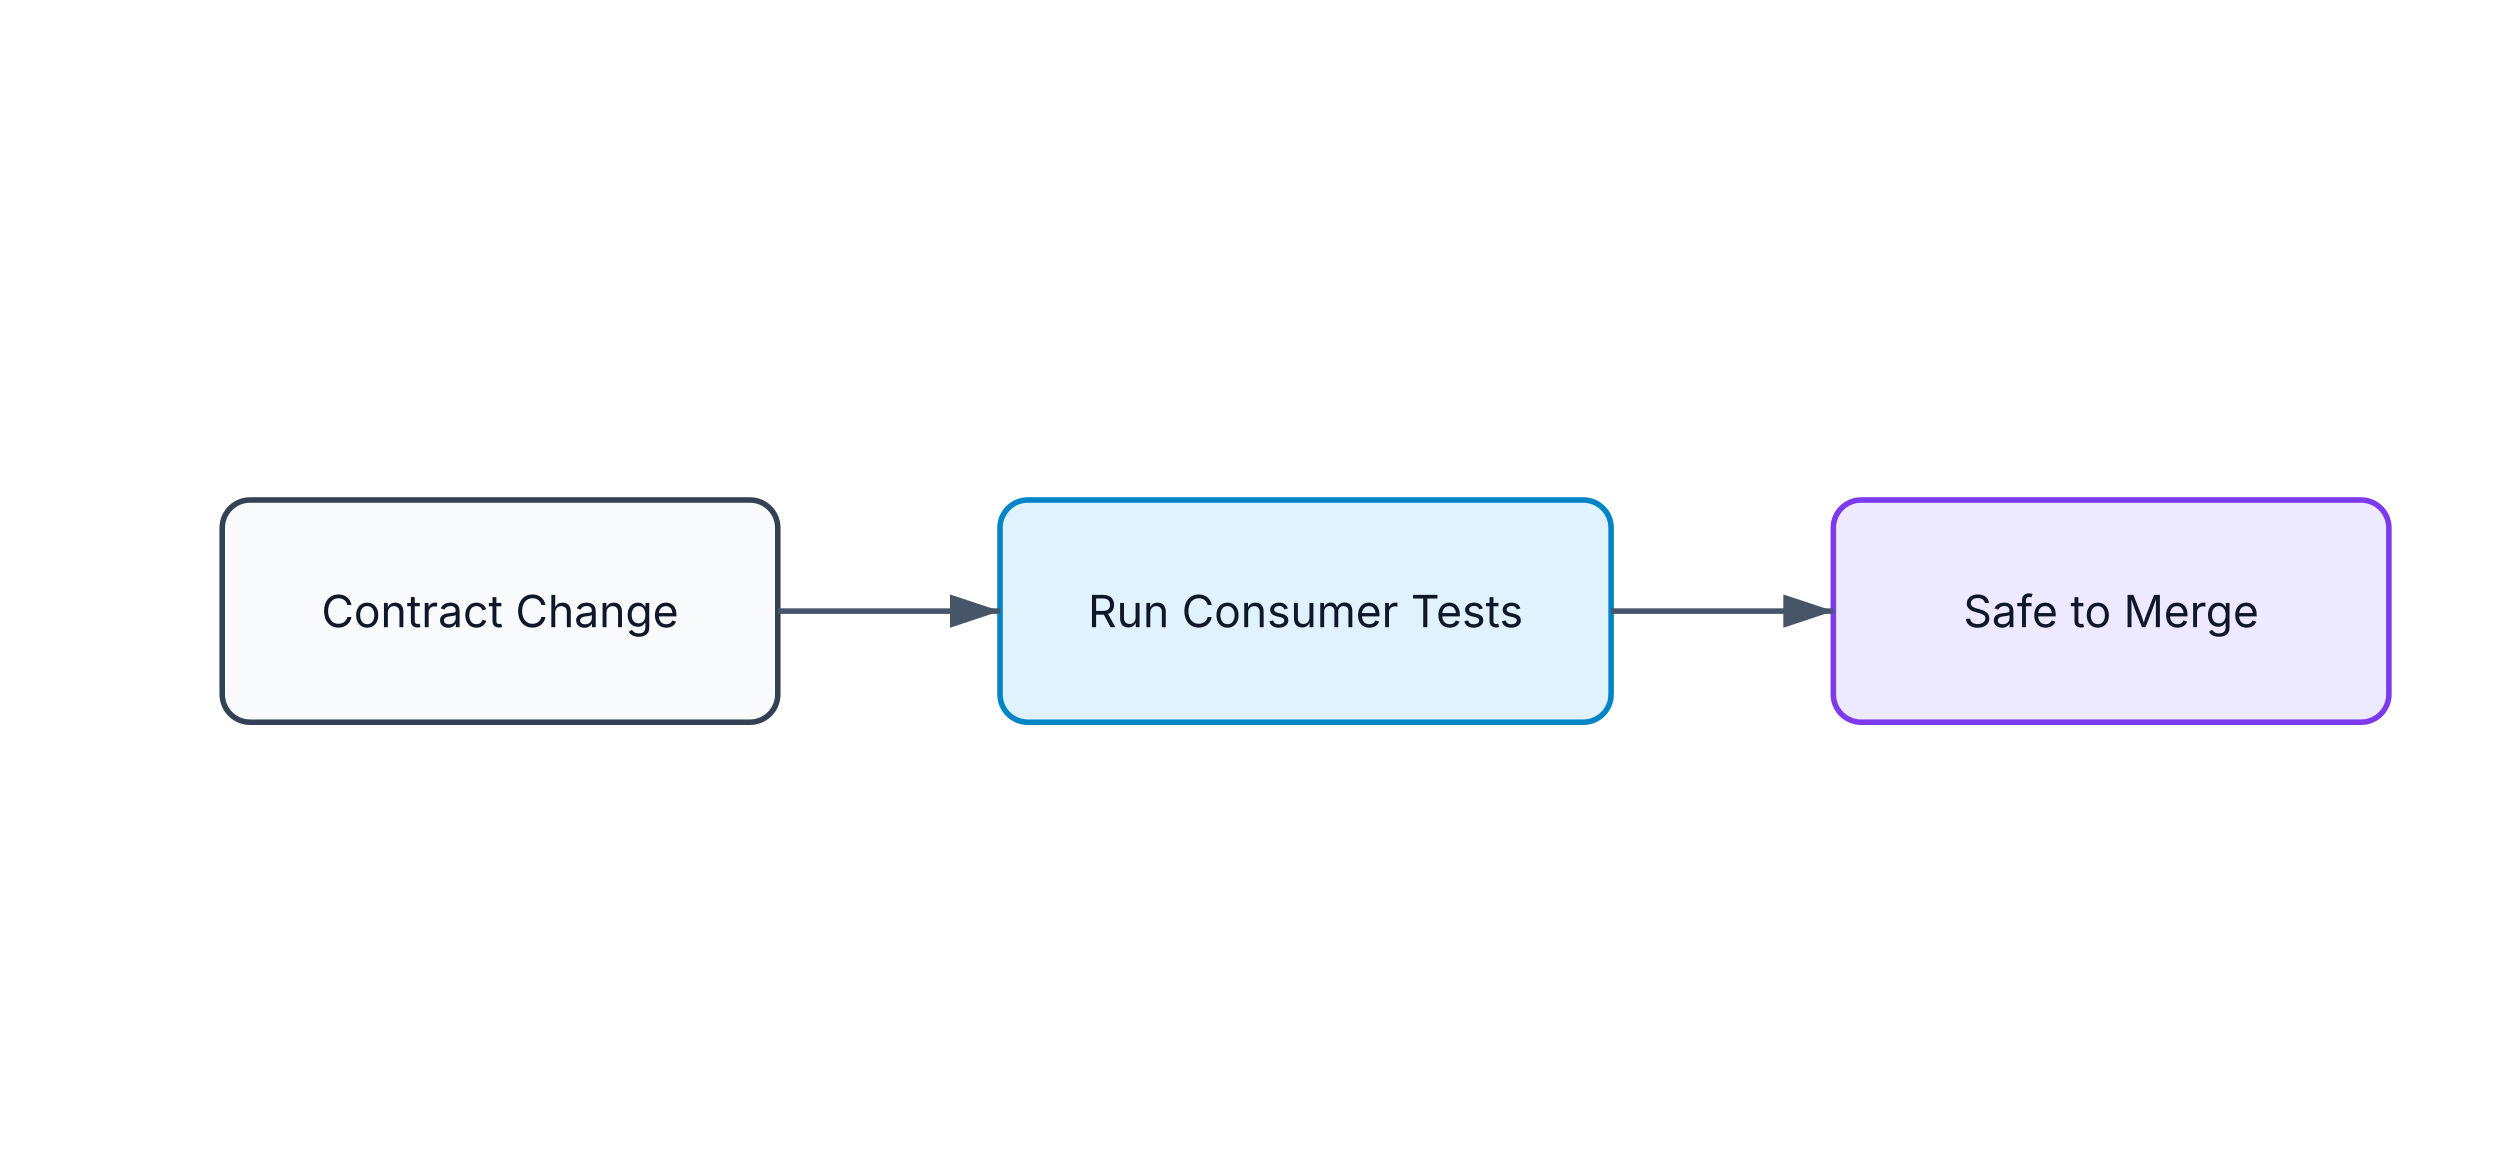
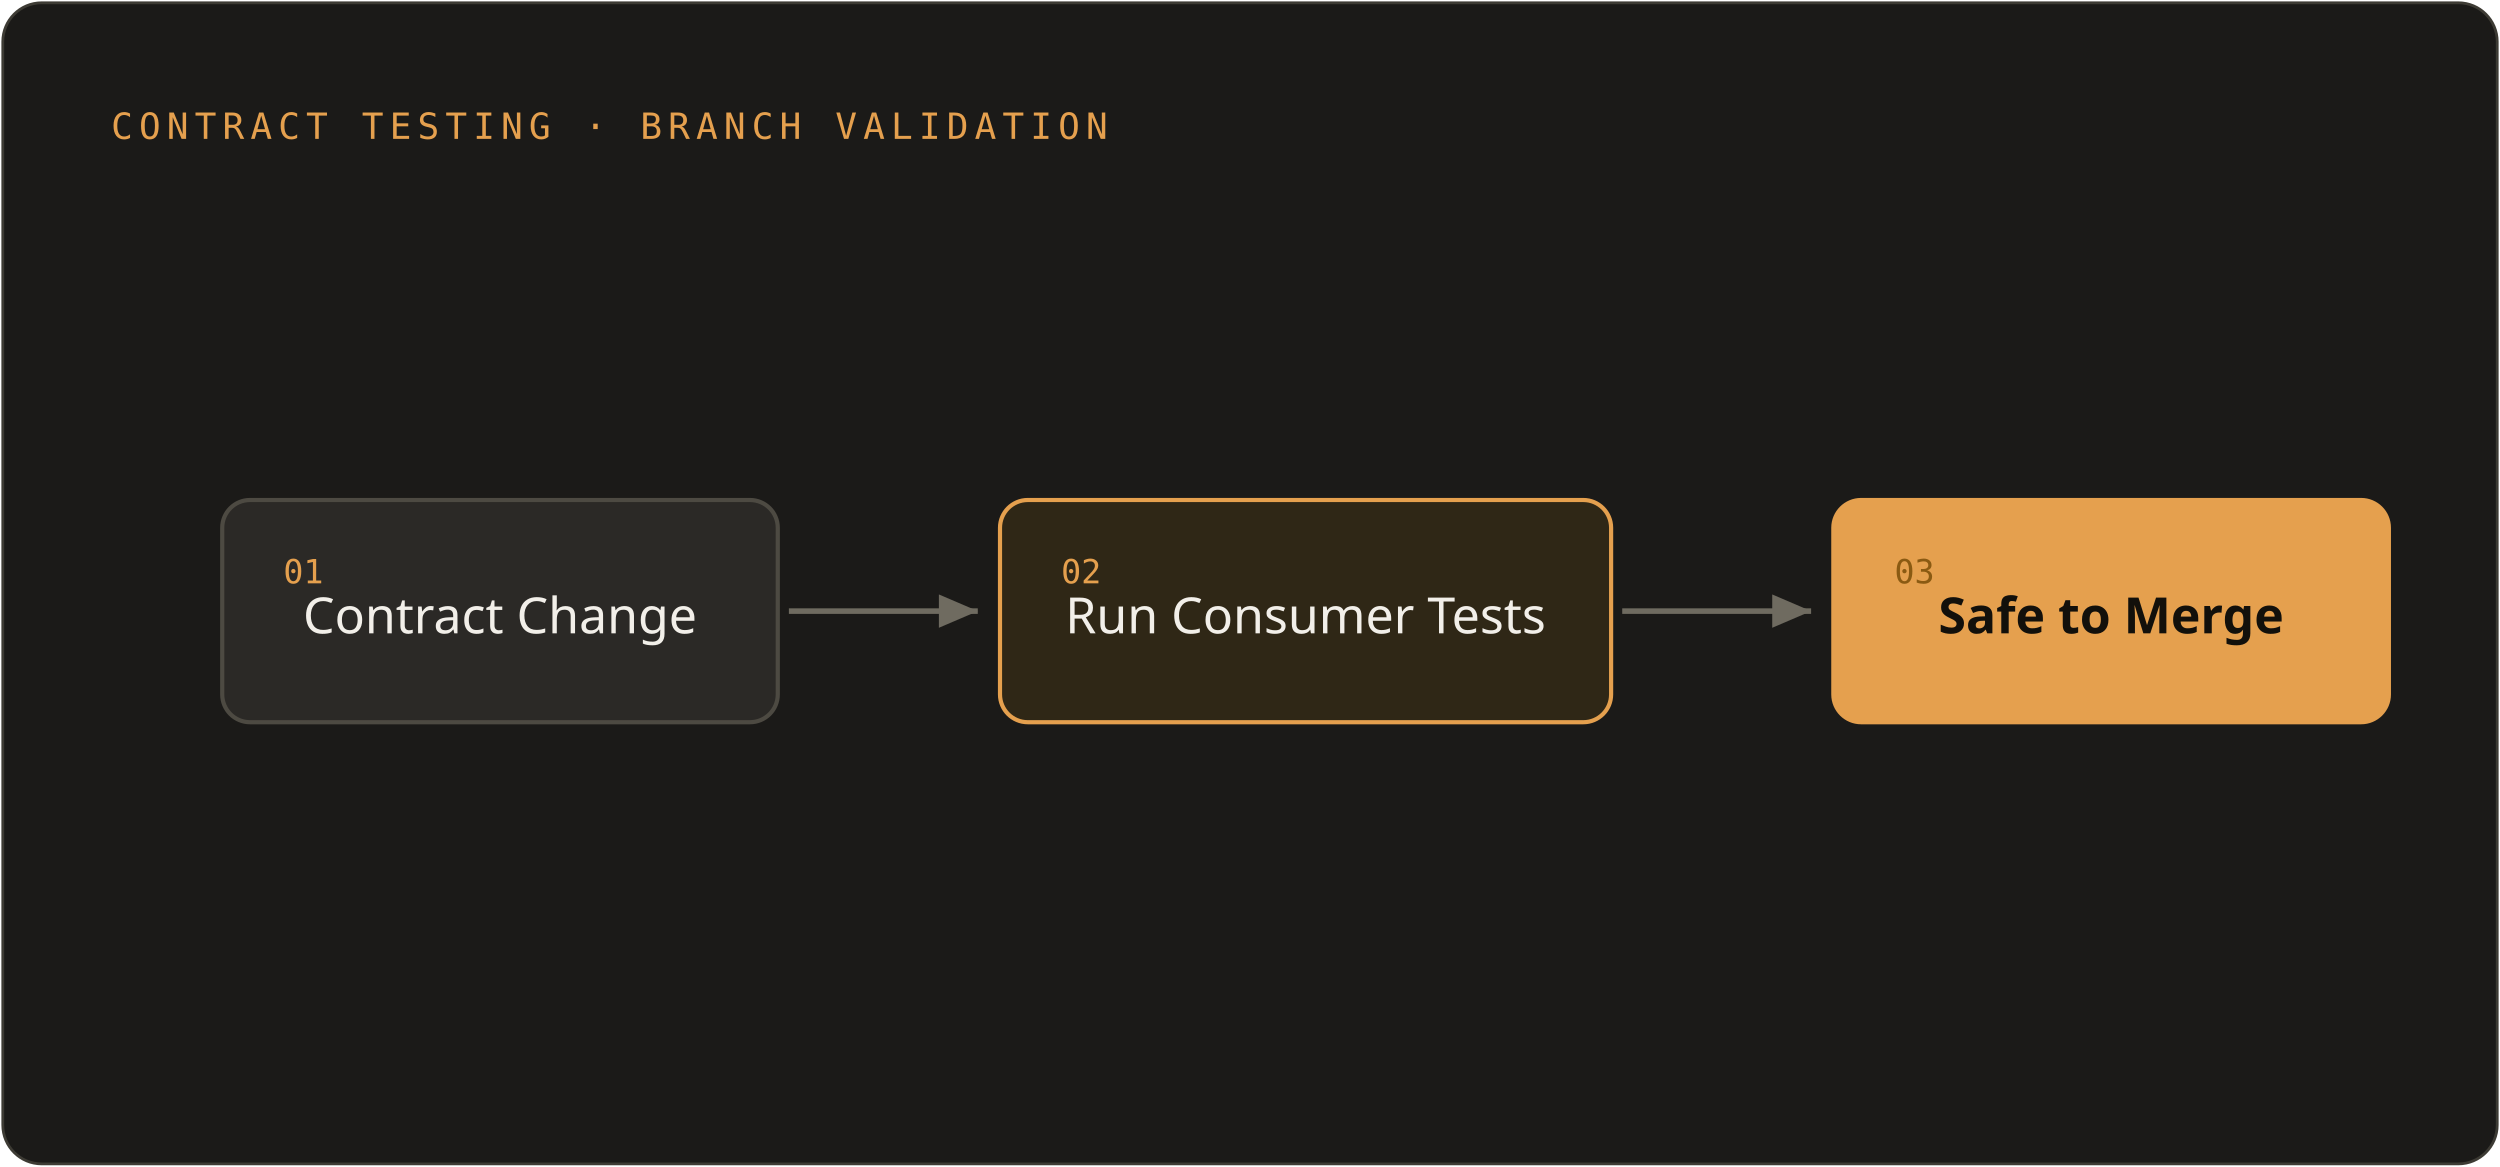
- <svg xmlns="http://www.w3.org/2000/svg" width="900" height="420">
-   <style>
- .box{fill:#f8fafc;stroke:#334155;stroke-width:2;rx:10;ry:10}
- .contract{fill:#e0f2fe;stroke:#0284c7;stroke-width:2;rx:10;ry:10}
- .pipeline{fill:#ede9fe;stroke:#7c3aed;stroke-width:2;rx:10;ry:10}
- .text{font-family:Inter,Segoe UI,Arial;font-size:16px;fill:#0f172a;text-anchor:middle;dominant-baseline:middle}
- .label{font-family:Inter,Segoe UI,Arial;font-size:14px;fill:#334155;text-anchor:middle}
- .line{stroke:#475569;stroke-width:2;marker-end:url(#arrow)}
- </style>
+ <svg xmlns="http://www.w3.org/2000/svg" width="900" height="420" viewBox="0 0 900 420">
  <defs>
-     <marker id="arrow" markerWidth="10" markerHeight="10" refX="9" refY="3" orient="auto">
-       <path d="M0,0 L9,3 L0,6 Z" fill="#475569" />
+     <marker id="arrow" markerWidth="9" markerHeight="9" refX="7" refY="3" orient="auto">
+       <path d="M0,0 L7,3 L0,6 Z" fill="#6f6b60" />
    </marker>
  </defs>
-   <rect class="box" x="80" y="180" width="200" height="80" />
-   <text class="text" x="180" y="220">Contract Change</text>
-   <rect class="contract" x="360" y="180" width="220" height="80" />
-   <text class="text" x="470" y="220">Run Consumer Tests</text>
-   <rect class="pipeline" x="660" y="180" width="200" height="80" />
-   <text class="text" x="760" y="220">Safe to Merge</text>
-   <line class="line" x1="280" y1="220" x2="360" y2="220" />
-   <line class="line" x1="580" y1="220" x2="660" y2="220" />
+   <rect x="1" y="1" width="898" height="418" rx="14" fill="#1b1a18" stroke="#3d3b34" stroke-width="1" />
+   <text x="40" y="50" font-family="'IBM Plex Mono', ui-monospace, monospace" font-size="13" letter-spacing="2.2" fill="#e5a04e">CONTRACT TESTING · BRANCH VALIDATION</text>
+   <line x1="284" y1="220" x2="352" y2="220" stroke="#6f6b60" stroke-width="2" marker-end="url(#arrow)" />
+   <line x1="584" y1="220" x2="652" y2="220" stroke="#6f6b60" stroke-width="2" marker-end="url(#arrow)" />
+   <rect x="80" y="180" width="200" height="80" rx="10" fill="#2b2926" stroke="#4d4a42" stroke-width="1.5" />
+   <text x="102" y="210" font-family="'IBM Plex Mono', ui-monospace, monospace" font-size="12" fill="#e5a04e">01</text>
+   <text x="180" y="228" font-family="'IBM Plex Sans', system-ui, sans-serif" font-size="18" font-weight="500" fill="#f2efe9" text-anchor="middle">Contract Change</text>
+   <rect x="360" y="180" width="220" height="80" rx="10" fill="#2f2716" stroke="#e5a04e" stroke-width="1.5" />
+   <text x="382" y="210" font-family="'IBM Plex Mono', ui-monospace, monospace" font-size="12" fill="#e5a04e">02</text>
+   <text x="470" y="228" font-family="'IBM Plex Sans', system-ui, sans-serif" font-size="18" font-weight="500" fill="#f2efe9" text-anchor="middle">Run Consumer Tests</text>
+   <rect x="660" y="180" width="200" height="80" rx="10" fill="#e5a04e" stroke="#e5a04e" stroke-width="1.5" />
+   <text x="682" y="210" font-family="'IBM Plex Mono', ui-monospace, monospace" font-size="12" fill="#8a5a12">03</text>
+   <text x="760" y="228" font-family="'IBM Plex Sans', system-ui, sans-serif" font-size="18" font-weight="600" fill="#12100b" text-anchor="middle">Safe to Merge</text>
</svg>
